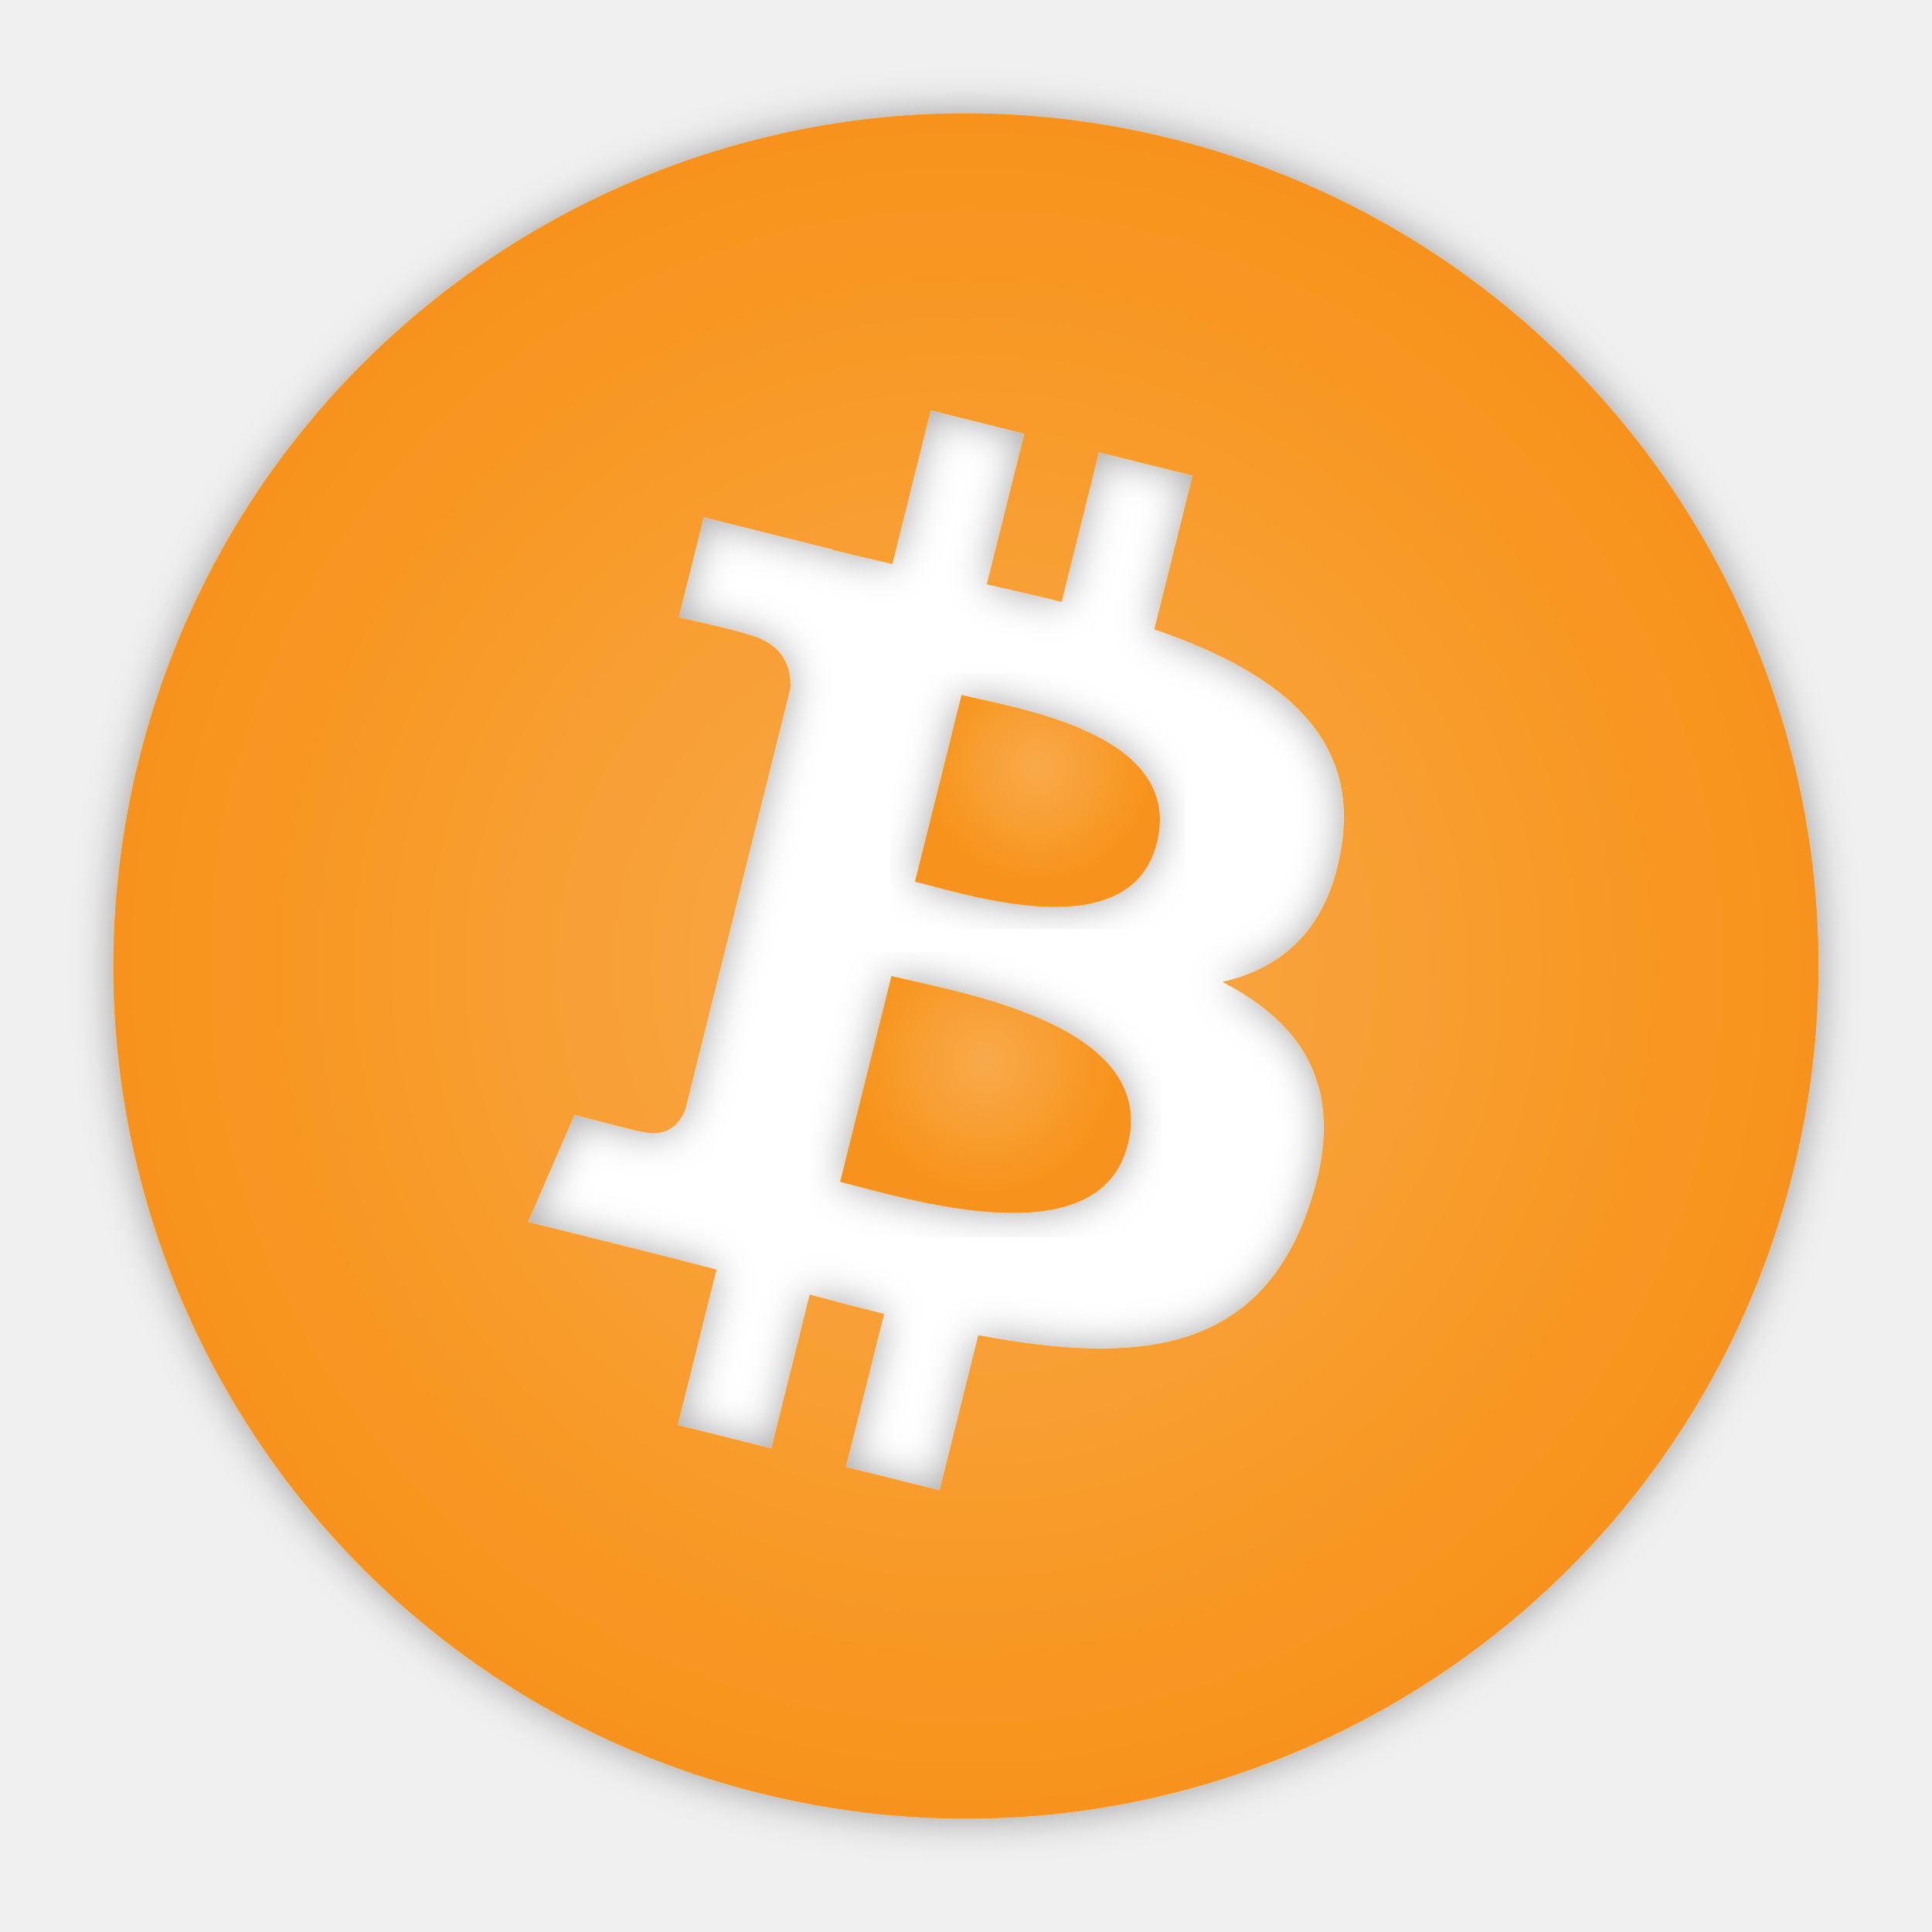
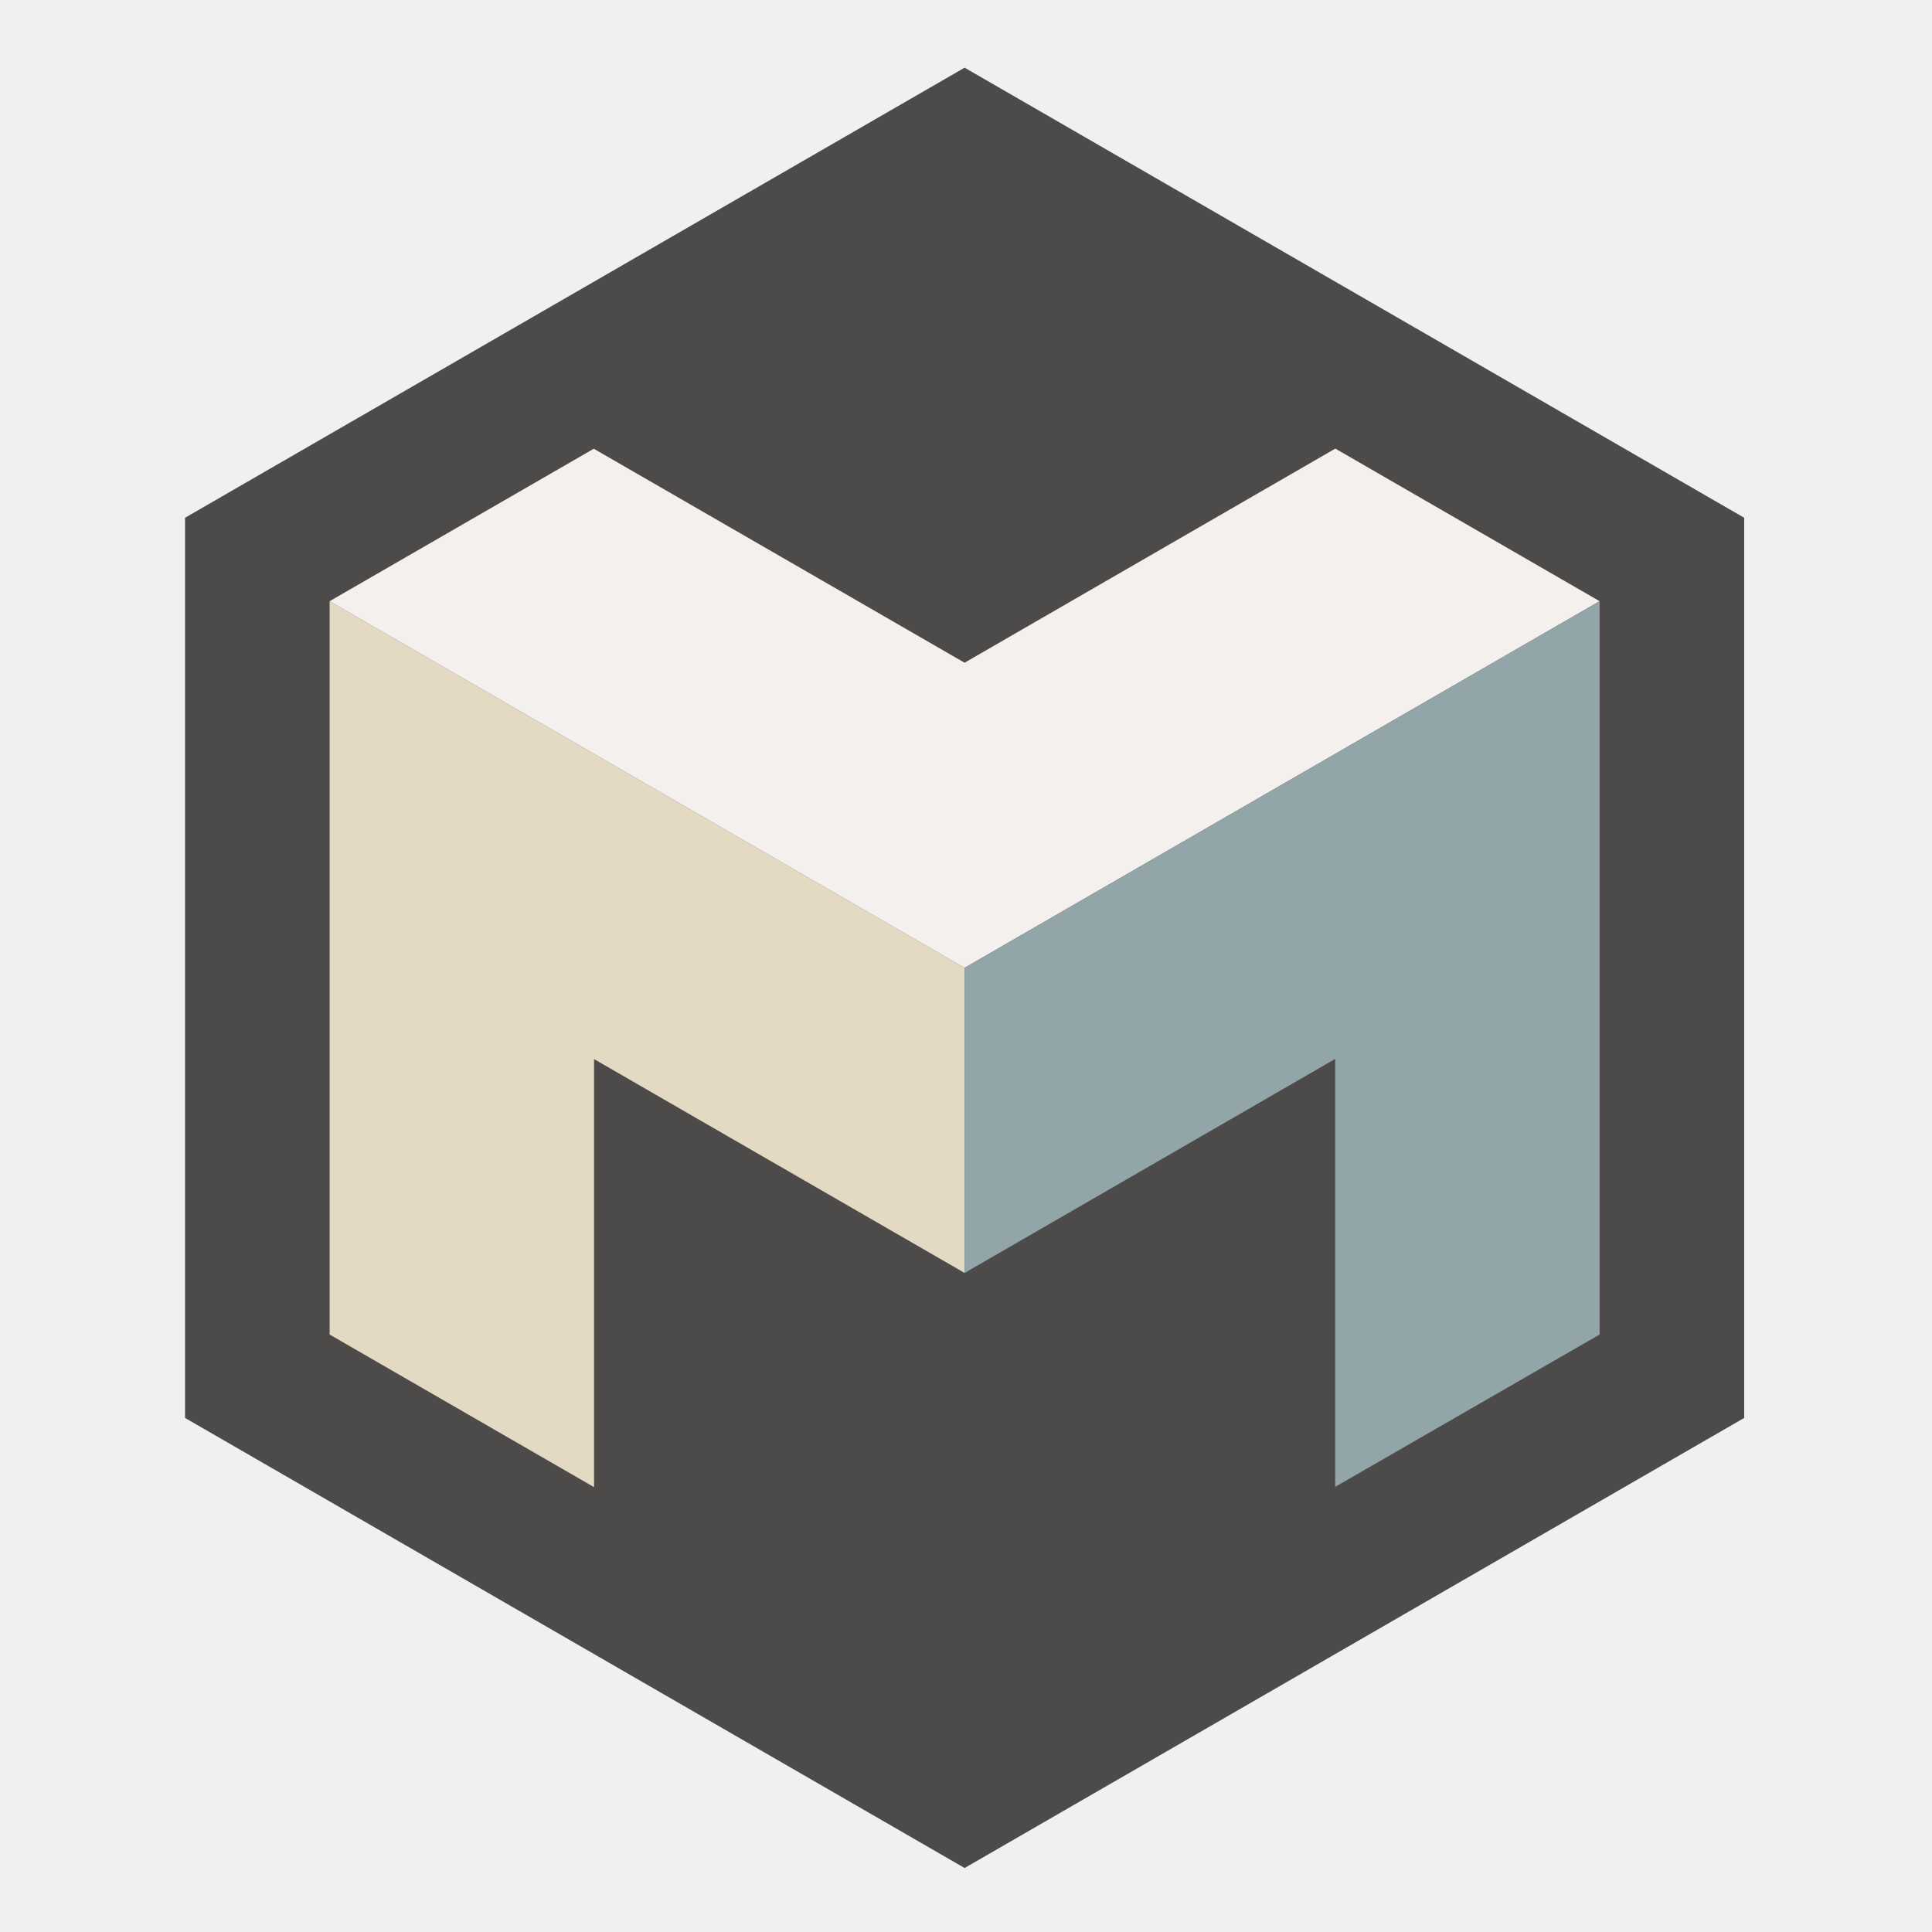
- <svg xmlns="http://www.w3.org/2000/svg" version="1.1" id="svg2" x="0px" y="0px" width="1024px" height="1024px" viewBox="-34 -34 580 580" enable-background="new 0 0 1024 1024" xml:space="preserve">
-   <filter id="dropShadowAlpha">
-     <feColorMatrix result="matrixOut" in="SourceAlpha" type="saturate" values="0.1" />
-     <feGaussianBlur in="matrixOut" result="blur-out" stdDeviation="6" />
-     <feColorMatrix in="blur-out" result="color-out" type="matrix" values="0 0 0 0   0                 0 0 0 0   0                  0 0 0 0   0                  0 0 0 0.35 0" />
-     <feBlend in="SourceGraphic" in2="color-out" mode="normal" />
-   </filter>
-   <g>
-     <circle cx="255" cy="255" r="200" stroke-width="2" fill="white" />
-     <radialGradient id="innerBtop" cx="277.49" cy="196.441" r="34.397" gradientUnits="userSpaceOnUse">
-       <stop offset="0" style="stop-color:#F9AA4B" />
-       <stop offset="1" style="stop-color:#F7931A" />
-     </radialGradient>
-     <path fill="url(#innerBtop)" filter="url(#dropShadowAlpha)" d="M254.647,174.6l-13.983,56.08c15.855,3.951,64.735,20.071,72.656-11.656    C321.568,185.928,270.503,178.552,254.647,174.6z" />
-     <radialGradient id="innerBbottom" cx="261.915" cy="284.567" r="39.838" gradientUnits="userSpaceOnUse">
-       <stop offset="0" style="stop-color:#F9AA4B" />
-       <stop offset="1" style="stop-color:#F7931A" />
-     </radialGradient>
-     <path fill="url(#innerBbottom)" filter="url(#dropShadowAlpha)" d="M233.608,258.984l-15.425,61.832c19.04,4.729,77.769,23.584,86.448-11.296    C313.703,273.144,252.647,263.736,233.608,258.984z" />
-     <radialGradient id="coinShape" cx="256.028" cy="256.003" r="255.988" gradientUnits="userSpaceOnUse">
-       <stop offset="0" style="stop-color:#F9AA4B" />
-       <stop offset="1" style="stop-color:#F7931A" />
-     </radialGradient>
-     <path fill="url(#coinShape)" filter="url(#dropShadowAlpha)" d="M317.871,7.656c-137.12-34.192-276.024,49.28-310.2,186.44    c-34.208,137.136,49.256,276.048,186.36,310.24c137.16,34.199,276.063-49.265,310.256-186.408    C538.479,180.776,455.023,41.848,317.871,7.656z M368.807,219.528c-3.688,24.936-17.512,37.008-35.864,41.24    c25.2,13.12,38.024,33.239,25.809,68.12c-15.16,43.319-51.176,46.976-99.072,37.912l-11.624,46.584l-28.088-7l11.472-45.96    c-7.279-1.809-14.72-3.729-22.384-5.809l-11.512,46.177l-28.056-7l11.624-46.673c-6.561-1.68-13.225-3.464-20.024-5.168    l-36.552-9.111l13.943-32.152c0,0,20.696,5.504,20.416,5.096c7.952,1.969,11.48-3.216,12.872-6.672l18.368-73.64l0.048-0.2    l13.104-52.568c0.344-5.968-1.712-13.496-13.088-16.336c0.439-0.296-20.4-5.072-20.4-5.072l7.472-30l38.736,9.673l-0.032,0.144    c5.824,1.448,11.824,2.824,17.937,4.216L245.423,89.2l28.072,7l-11.28,45.224c7.536,1.721,15.12,3.456,22.504,5.297l11.2-44.929    l28.088,7l-11.504,46.145C347.967,167.152,373.904,185.464,368.807,219.528z" />
-   </g>
+ <svg xmlns="http://www.w3.org/2000/svg" version="1.1" id="svg2" x="0px" y="0px" width="256px" height="256px" viewBox="0 0 256 256" enable-background="new 0 0 256 256" xml:space="preserve">
+   <polygon fill="#4C4B4A" points="127.815,8.967 24.521,68.605 24.521,187.885 127.815,247.521 231.114,187.885 231.114,68.605 " />
+   <polygon fill="#E4D9C3" points="43.677,79.661 43.677,176.832 78.678,197.033 78.716,197.015 78.716,140.336 127.808,168.666   127.808,128.244 " />
+   <polygon fill="#F4F0ED" points="176.937,59.441 127.808,87.815 127.808,87.812 78.678,59.459 43.677,79.661 127.808,128.244   211.955,79.661 " />
+   <polygon fill="#92A5A9" points="211.955,176.832 211.955,79.661 127.808,128.244 127.808,168.666 127.824,168.666 176.918,140.313   176.918,197.015 " />
</svg>
